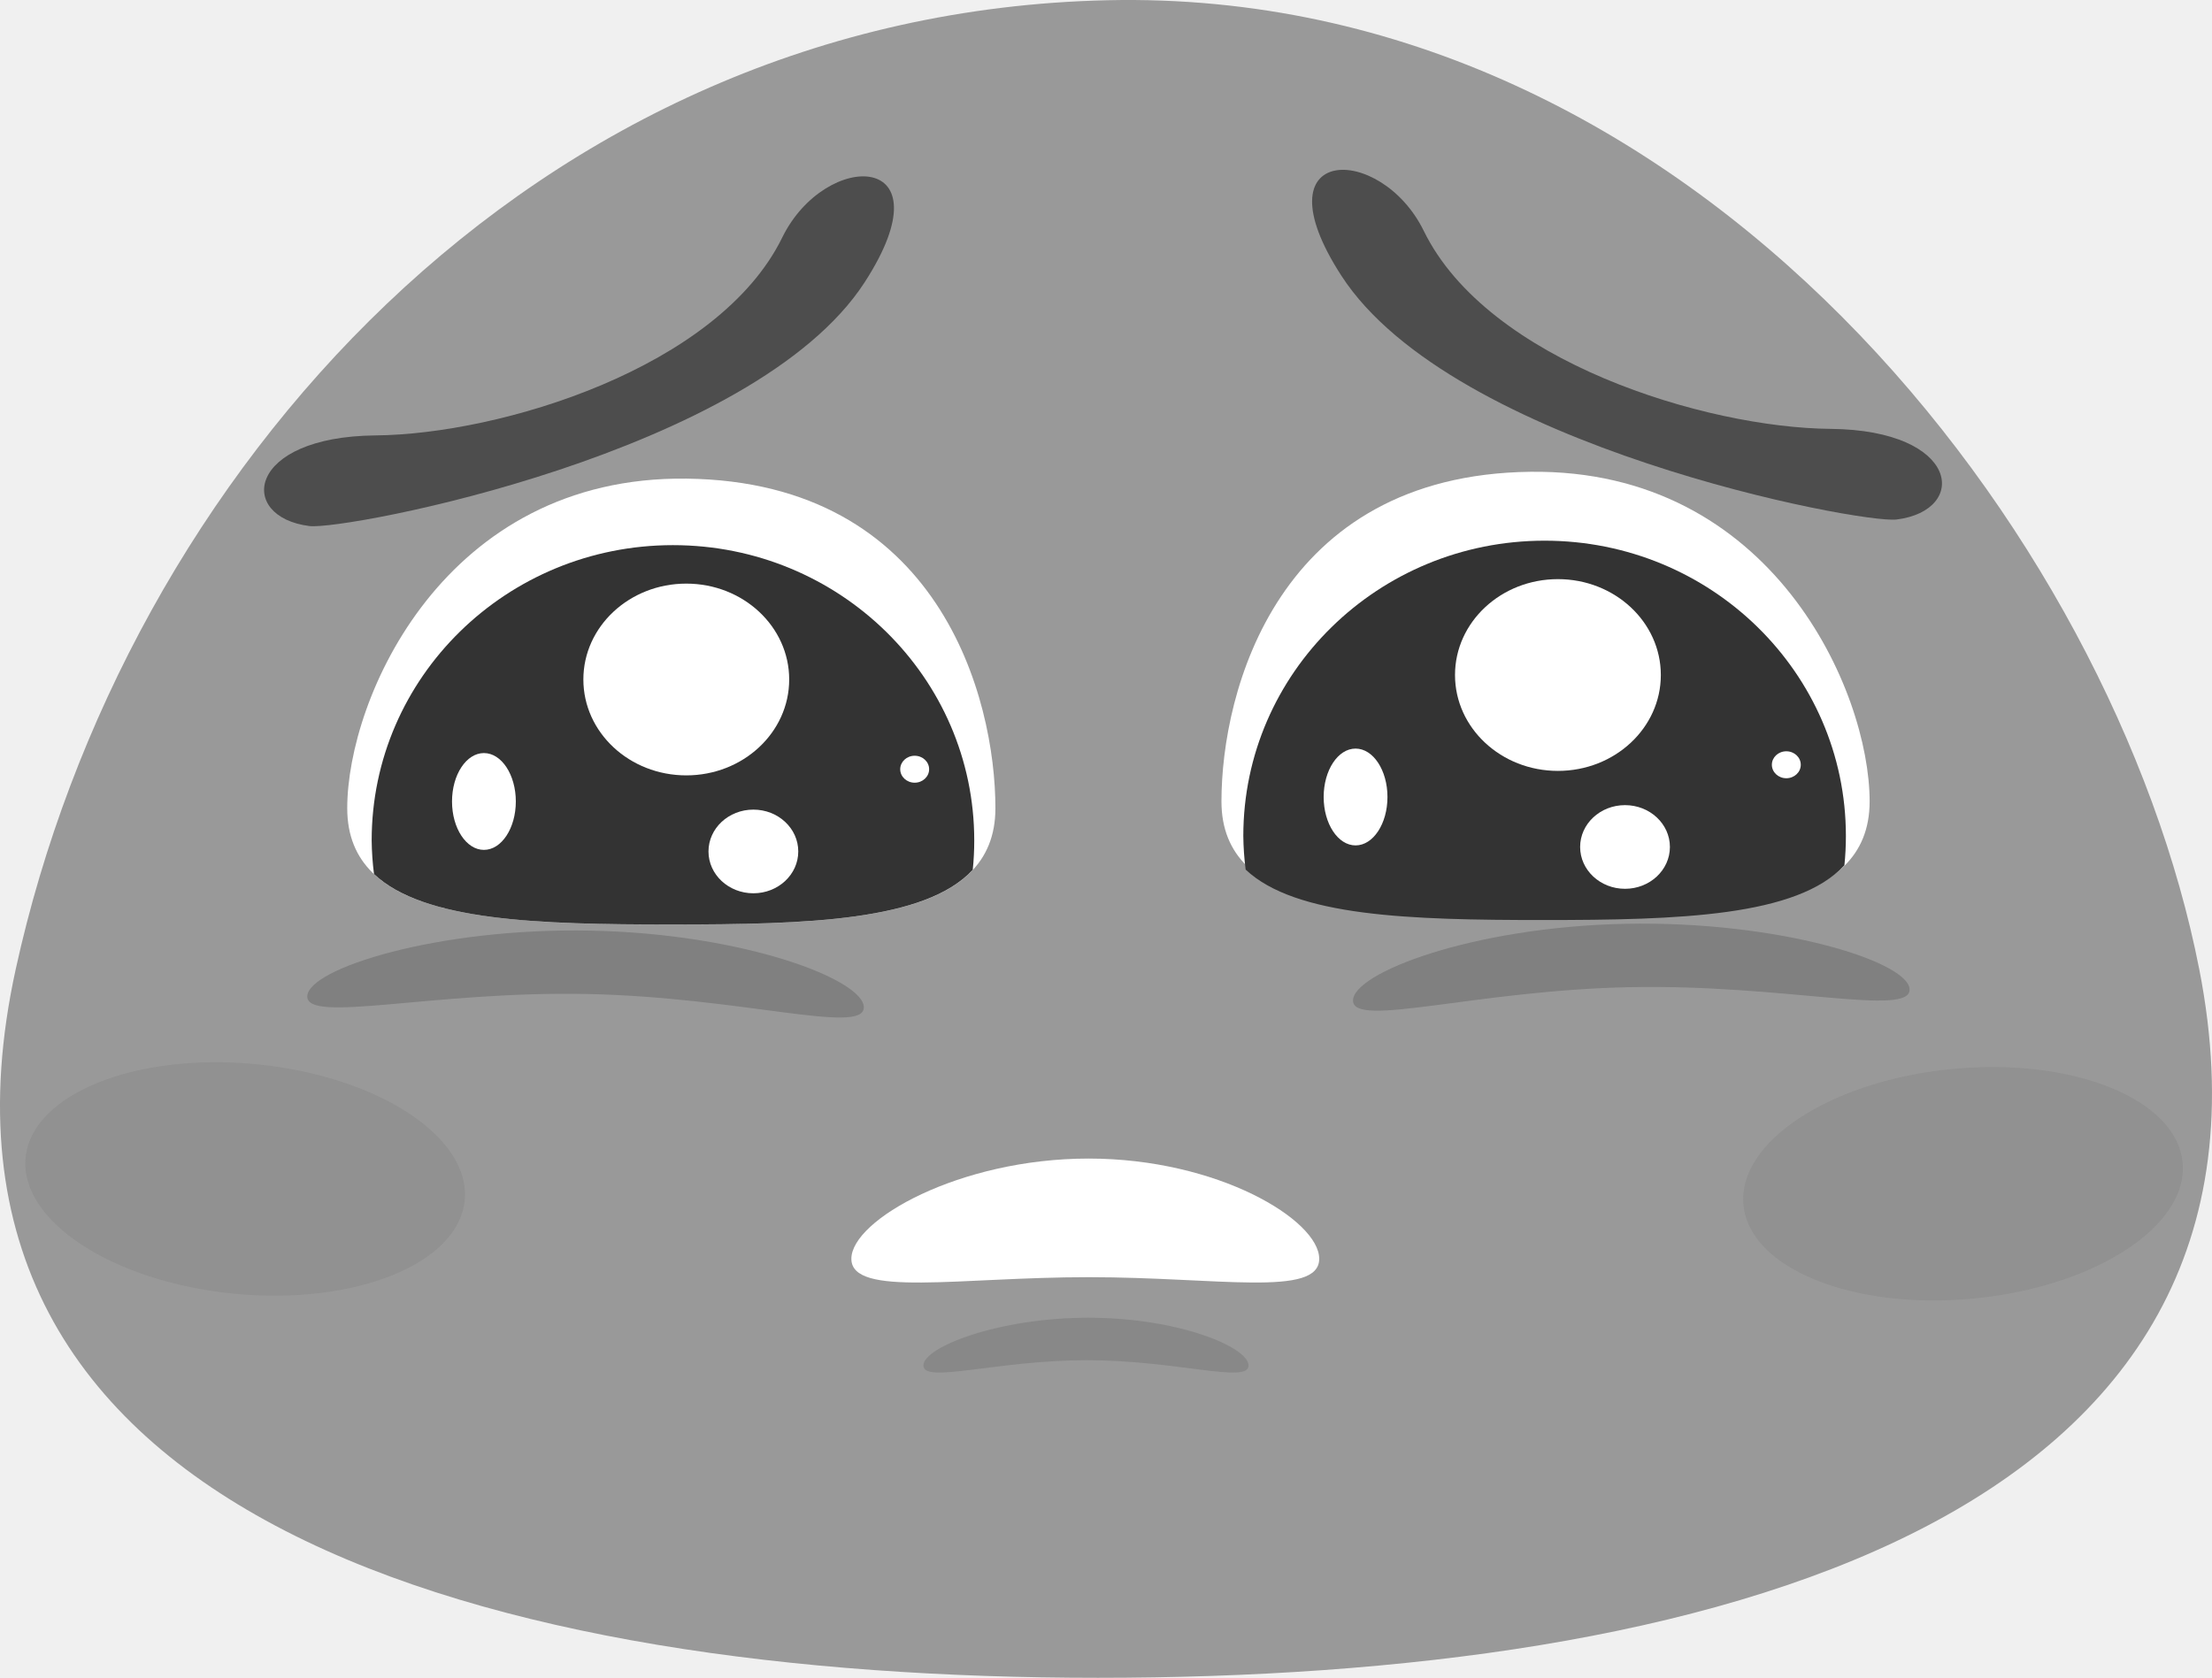
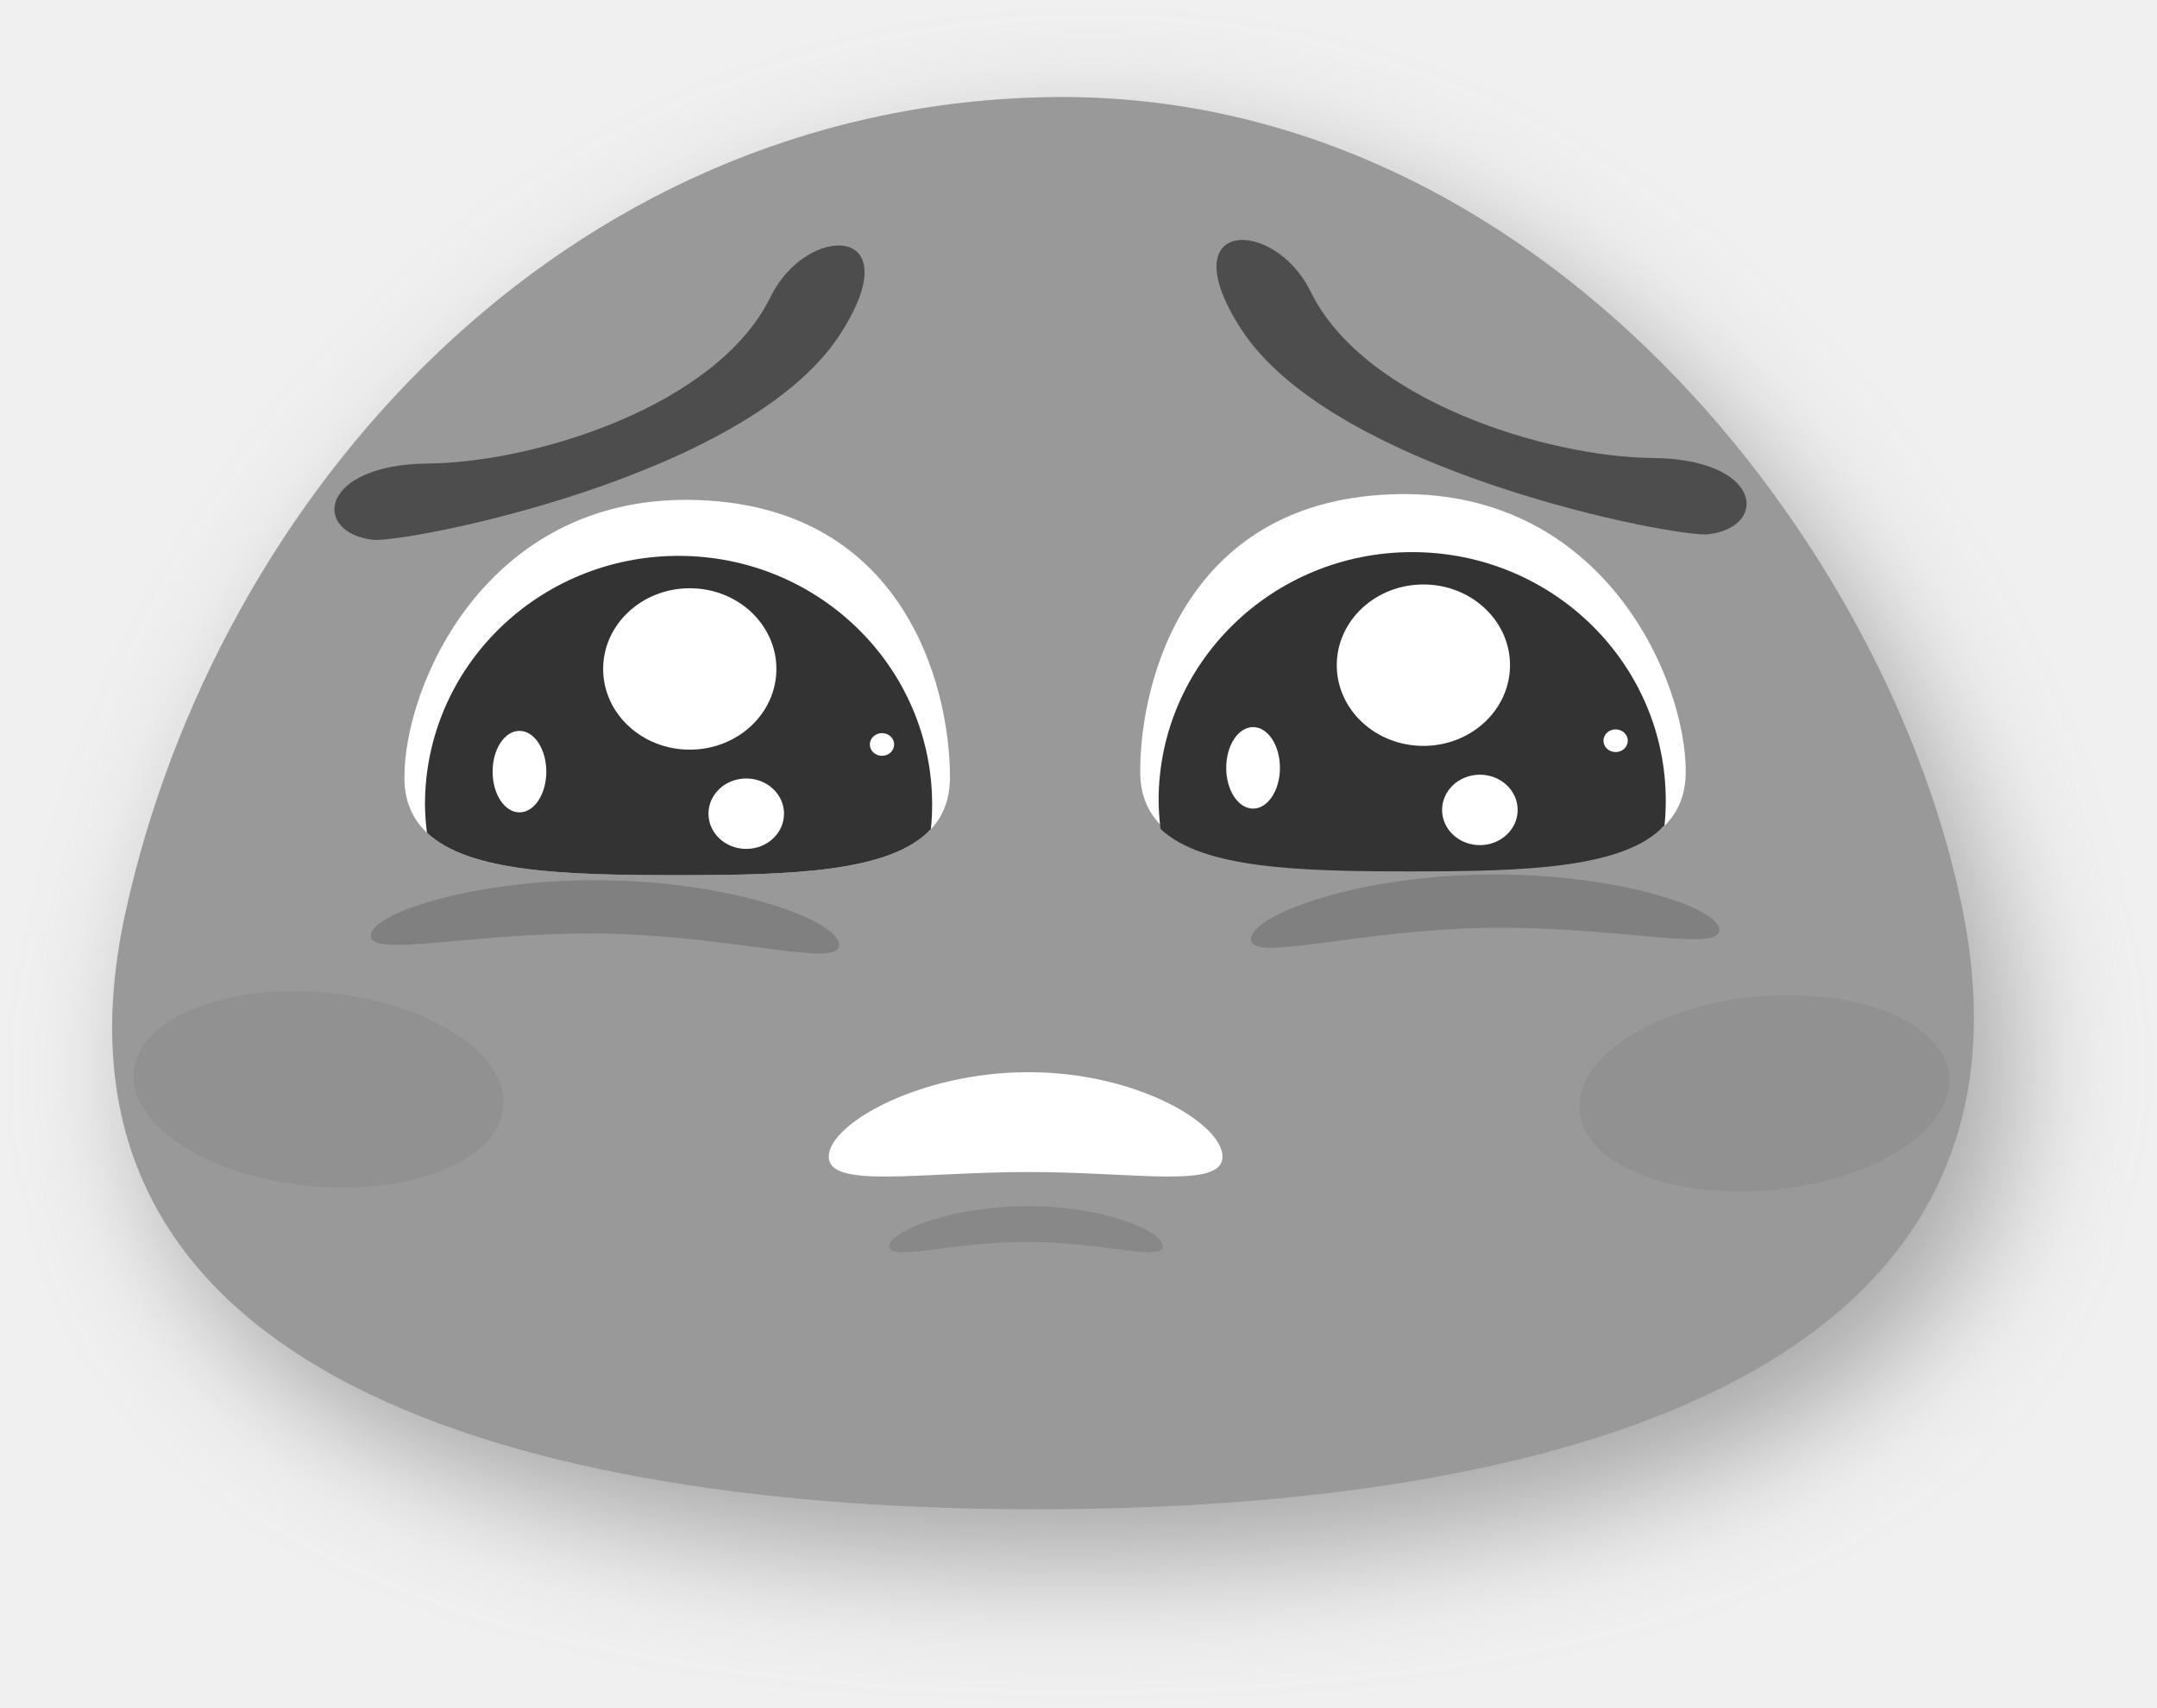
- <svg xmlns="http://www.w3.org/2000/svg" id="svg4834" version="1.1" viewBox="0 0 65.82 49.938" height="188.743" width="248.769">
-   <defs id="defs4828" />
-   <g transform="translate(-0.8348114,-238.6561)" id="layer1">
-     <g id="g4793" transform="matrix(0.5291654,0,0,0.5291654,-27.27144,197.7784)">
+ <svg xmlns="http://www.w3.org/2000/svg" id="svg5510" version="1.1" viewBox="0 0 144.111 114.098" height="114.098mm" width="144.111mm">
+   <defs id="defs5504">
+     <filter height="1.209" y="-0.105" width="1.159" x="-0.079" id="filter5426" style="color-interpolation-filters:sRGB">
+       <feGaussianBlur id="feGaussianBlur5428" stdDeviation="4.11" />
+     </filter>
+   </defs>
+   <g transform="translate(-28.16865,-92.34794)" id="layer1">
+     <g transform="translate(-59.12042,74.03629)" style="fill:#808080;fill-opacity:0.659" id="g5403">
+       <path style="opacity:1;fill:#808080;fill-opacity:0.659;stroke:none;stroke-width:1.323;stroke-linejoin:round;stroke-miterlimit:4;stroke-dasharray:none;stroke-opacity:0.753;filter:url(#filter5426)" d="m 220.819,82.683 c 6.125,31.256 -28.017,39.864 -61.922,39.864 -33.905,0 -67.684,-8.754 -60.859,-39.864 6.112,-27.864 29.08,-53.77 61.39,-54.495 33.1,-0.742 56.607,30.086 61.39,54.495 z" id="path4485-3" />
+     </g>
+     <g transform="translate(-17.45214,21.5812)" id="g4793">
      <g id="g4767">
        <g id="g4742">
          <g id="g4718">
            <path id="path4485" d="m 176.781,131.757 c 6.125,31.256 -28.017,39.864 -61.922,39.864 -33.905,0 -67.684,-8.754 -60.859,-39.864 6.112,-27.864 29.08,-53.77 61.39,-54.495 33.1,-0.742 56.607,30.086 61.39,54.495 z" style="opacity:1;fill:#999999;fill-opacity:1;stroke:none;stroke-width:1.323;stroke-linejoin:round;stroke-miterlimit:4;stroke-dasharray:none;stroke-opacity:0.753" />
            <path id="path4488" d="m 109.088,122.711 c 0,6.198 -8.159,6.538 -18.224,6.538 -10.065,0 -18.224,-0.34 -18.224,-6.538 10e-7,-6.198 5.465,-18.707 19.08,-18.54 14.22,0.174 17.368,12.343 17.368,18.54 z" style="opacity:1;fill:#ffffff;fill-opacity:1;stroke:none;stroke-width:1.399;stroke-linejoin:round;stroke-miterlimit:4;stroke-dasharray:none;stroke-opacity:0.753" />
            <path id="path4491" d="m 74.235,101.74 c 7.002,-0.063 19.271,-3.783 22.867,-11.133 2.427,-4.96 9.447,-4.914 4.632,2.522 -6.225,9.613 -29.205,13.959 -31.217,13.709 -4.079,-0.507 -3.57,-5.032 3.718,-5.098 z" style="fill:#4d4d4d;stroke:none;stroke-width:0.201px;stroke-linecap:butt;stroke-linejoin:miter;stroke-opacity:1" />
            <path id="path4488-6" d="m 90.956,107.912 a 16.942,16.61 0 0 0 -16.942,16.61 16.942,16.61 0 0 0 0.131,1.89 c 2.805,2.646 9.233,2.837 16.719,2.837 7.701,0 14.282,-0.203 16.95,-3.073 a 16.942,16.61 0 0 0 0.084,-1.654 16.942,16.61 0 0 0 -16.942,-16.61 z" style="opacity:1;fill:#333333;fill-opacity:1;stroke:none;stroke-width:1.399;stroke-linejoin:round;stroke-miterlimit:4;stroke-dasharray:none;stroke-opacity:0.753" />
            <ellipse ry="2.723" rx="1.794" cy="122.33" cx="80.326" id="path4550" style="opacity:1;fill:#ffffff;fill-opacity:1;stroke:none;stroke-width:1.323;stroke-linejoin:round;stroke-miterlimit:4;stroke-dasharray:none;stroke-opacity:0.753" />
            <ellipse ry="5.393" rx="5.787" cy="115.469" cx="91.705" id="path4550-6" style="opacity:1;fill:#ffffff;fill-opacity:1;stroke:none;stroke-width:3.344;stroke-linejoin:round;stroke-miterlimit:4;stroke-dasharray:none;stroke-opacity:0.753" />
            <ellipse ry="2.353" rx="2.524" cy="125.141" cx="95.478" id="path4550-6-2" style="opacity:1;fill:#ffffff;fill-opacity:1;stroke:none;stroke-width:1.459;stroke-linejoin:round;stroke-miterlimit:4;stroke-dasharray:none;stroke-opacity:0.753" />
            <ellipse ry="0.758" rx="0.813" cy="120.516" cx="104.548" id="path4550-6-2-9" style="opacity:1;fill:#ffffff;fill-opacity:1;stroke:none;stroke-width:0.47;stroke-linejoin:round;stroke-miterlimit:4;stroke-dasharray:none;stroke-opacity:0.753" />
            <path id="path4597" d="m 127.296,148.053 c -10e-6,2.179 -5.702,1.034 -12.966,1.034 -7.265,0 -13.342,1.146 -13.342,-1.034 0,-2.179 6.077,-5.638 13.342,-5.638 7.265,0 12.966,3.458 12.966,5.638 z" style="opacity:1;fill:#ffffff;fill-opacity:1;stroke:none;stroke-width:1.323;stroke-linejoin:round;stroke-miterlimit:4;stroke-dasharray:none;stroke-opacity:0.753" />
            <path id="path4597-1" d="m 123.323,154.056 c -1e-5,1.039 -4.05,-0.299 -9.1,-0.299 -5.049,0 -9.185,1.339 -9.185,0.299 0,-1.039 4.224,-2.689 9.273,-2.689 5.049,0 9.012,1.649 9.012,2.689 z" style="opacity:1;fill:#808080;fill-opacity:0.657;stroke:none;stroke-width:0.762;stroke-linejoin:round;stroke-miterlimit:4;stroke-dasharray:none;stroke-opacity:0.753" />
            <path id="path4597-1-2" d="m 101.689,133.92 c -0.031,1.552 -6.924,-0.587 -15.566,-0.761 -8.642,-0.175 -15.762,1.681 -15.73,0.129 0.031,-1.552 7.311,-3.869 15.953,-3.694 8.642,0.175 15.375,2.774 15.343,4.327 z" style="opacity:1;fill:#808080;fill-opacity:1;stroke:none;stroke-width:1.218;stroke-linejoin:round;stroke-miterlimit:4;stroke-dasharray:none;stroke-opacity:0.753" />
            <path id="path4488-7" d="m 121.799,122.326 c 0,6.198 8.159,6.538 18.224,6.538 10.065,0 18.224,-0.34 18.224,-6.538 0,-6.198 -5.465,-18.707 -19.08,-18.54 -14.22,0.174 -17.368,12.343 -17.368,18.54 z" style="opacity:1;fill:#ffffff;fill-opacity:1;stroke:none;stroke-width:1.399;stroke-linejoin:round;stroke-miterlimit:4;stroke-dasharray:none;stroke-opacity:0.753" />
            <path id="path4488-6-0" d="m 139.97,107.661 a 16.942,16.61 0 0 0 -16.942,16.61 16.942,16.61 0 0 0 0.131,1.89 c 2.805,2.646 9.233,2.837 16.719,2.837 7.701,0 14.282,-0.203 16.95,-3.073 a 16.942,16.61 0 0 0 0.084,-1.654 16.942,16.61 0 0 0 -16.942,-16.61 z" style="opacity:1;fill:#333333;fill-opacity:1;stroke:none;stroke-width:1.399;stroke-linejoin:round;stroke-miterlimit:4;stroke-dasharray:none;stroke-opacity:0.753" />
            <ellipse ry="2.723" rx="1.794" cy="122.078" cx="129.34" id="path4550-9" style="opacity:1;fill:#ffffff;fill-opacity:1;stroke:none;stroke-width:1.323;stroke-linejoin:round;stroke-miterlimit:4;stroke-dasharray:none;stroke-opacity:0.753" />
            <ellipse ry="5.393" rx="5.787" cy="115.217" cx="140.719" id="path4550-6-3" style="opacity:1;fill:#ffffff;fill-opacity:1;stroke:none;stroke-width:3.344;stroke-linejoin:round;stroke-miterlimit:4;stroke-dasharray:none;stroke-opacity:0.753" />
            <ellipse ry="2.353" rx="2.524" cy="124.889" cx="144.492" id="path4550-6-2-6" style="opacity:1;fill:#ffffff;fill-opacity:1;stroke:none;stroke-width:1.459;stroke-linejoin:round;stroke-miterlimit:4;stroke-dasharray:none;stroke-opacity:0.753" />
            <ellipse ry="0.758" rx="0.813" cy="120.265" cx="153.562" id="path4550-6-2-9-0" style="opacity:1;fill:#ffffff;fill-opacity:1;stroke:none;stroke-width:0.47;stroke-linejoin:round;stroke-miterlimit:4;stroke-dasharray:none;stroke-opacity:0.753" />
            <path id="path4597-1-2-6" d="m 129.197,133.536 c 0.031,1.552 6.924,-0.587 15.566,-0.761 8.642,-0.175 15.762,1.681 15.73,0.129 -0.031,-1.552 -7.311,-3.869 -15.953,-3.694 -8.642,0.175 -15.375,2.774 -15.343,4.327 z" style="opacity:1;fill:#808080;fill-opacity:1;stroke:none;stroke-width:1.218;stroke-linejoin:round;stroke-miterlimit:4;stroke-dasharray:none;stroke-opacity:0.753" />
            <path id="path4491-2" d="m 156.044,101.372 c -7.002,-0.063 -19.271,-3.783 -22.867,-11.133 -2.427,-4.96 -9.447,-4.914 -4.632,2.522 6.225,9.613 29.205,13.959 31.217,13.709 4.079,-0.507 3.57,-5.032 -3.718,-5.098 z" style="fill:#4d4d4d;stroke:none;stroke-width:0.201px;stroke-linecap:butt;stroke-linejoin:miter;stroke-opacity:1" />
            <ellipse transform="rotate(5.561069)" ry="6.483" rx="12.403" cy="136.404" cx="80.497" id="path4678" style="opacity:1;fill:#808080;fill-opacity:0.343;stroke:none;stroke-width:1.424;stroke-linejoin:round;stroke-miterlimit:4;stroke-dasharray:none;stroke-opacity:0.753" />
            <ellipse transform="matrix(0.9952935,-0.09690665,-0.09690665,-0.9952935,0,0)" ry="6.483" rx="12.403" cy="-158.999" cx="148.791" id="path4678-6" style="opacity:1;fill:#808080;fill-opacity:0.343;stroke:none;stroke-width:1.424;stroke-linejoin:round;stroke-miterlimit:4;stroke-dasharray:none;stroke-opacity:0.753" />
          </g>
        </g>
      </g>
    </g>
  </g>
</svg>
